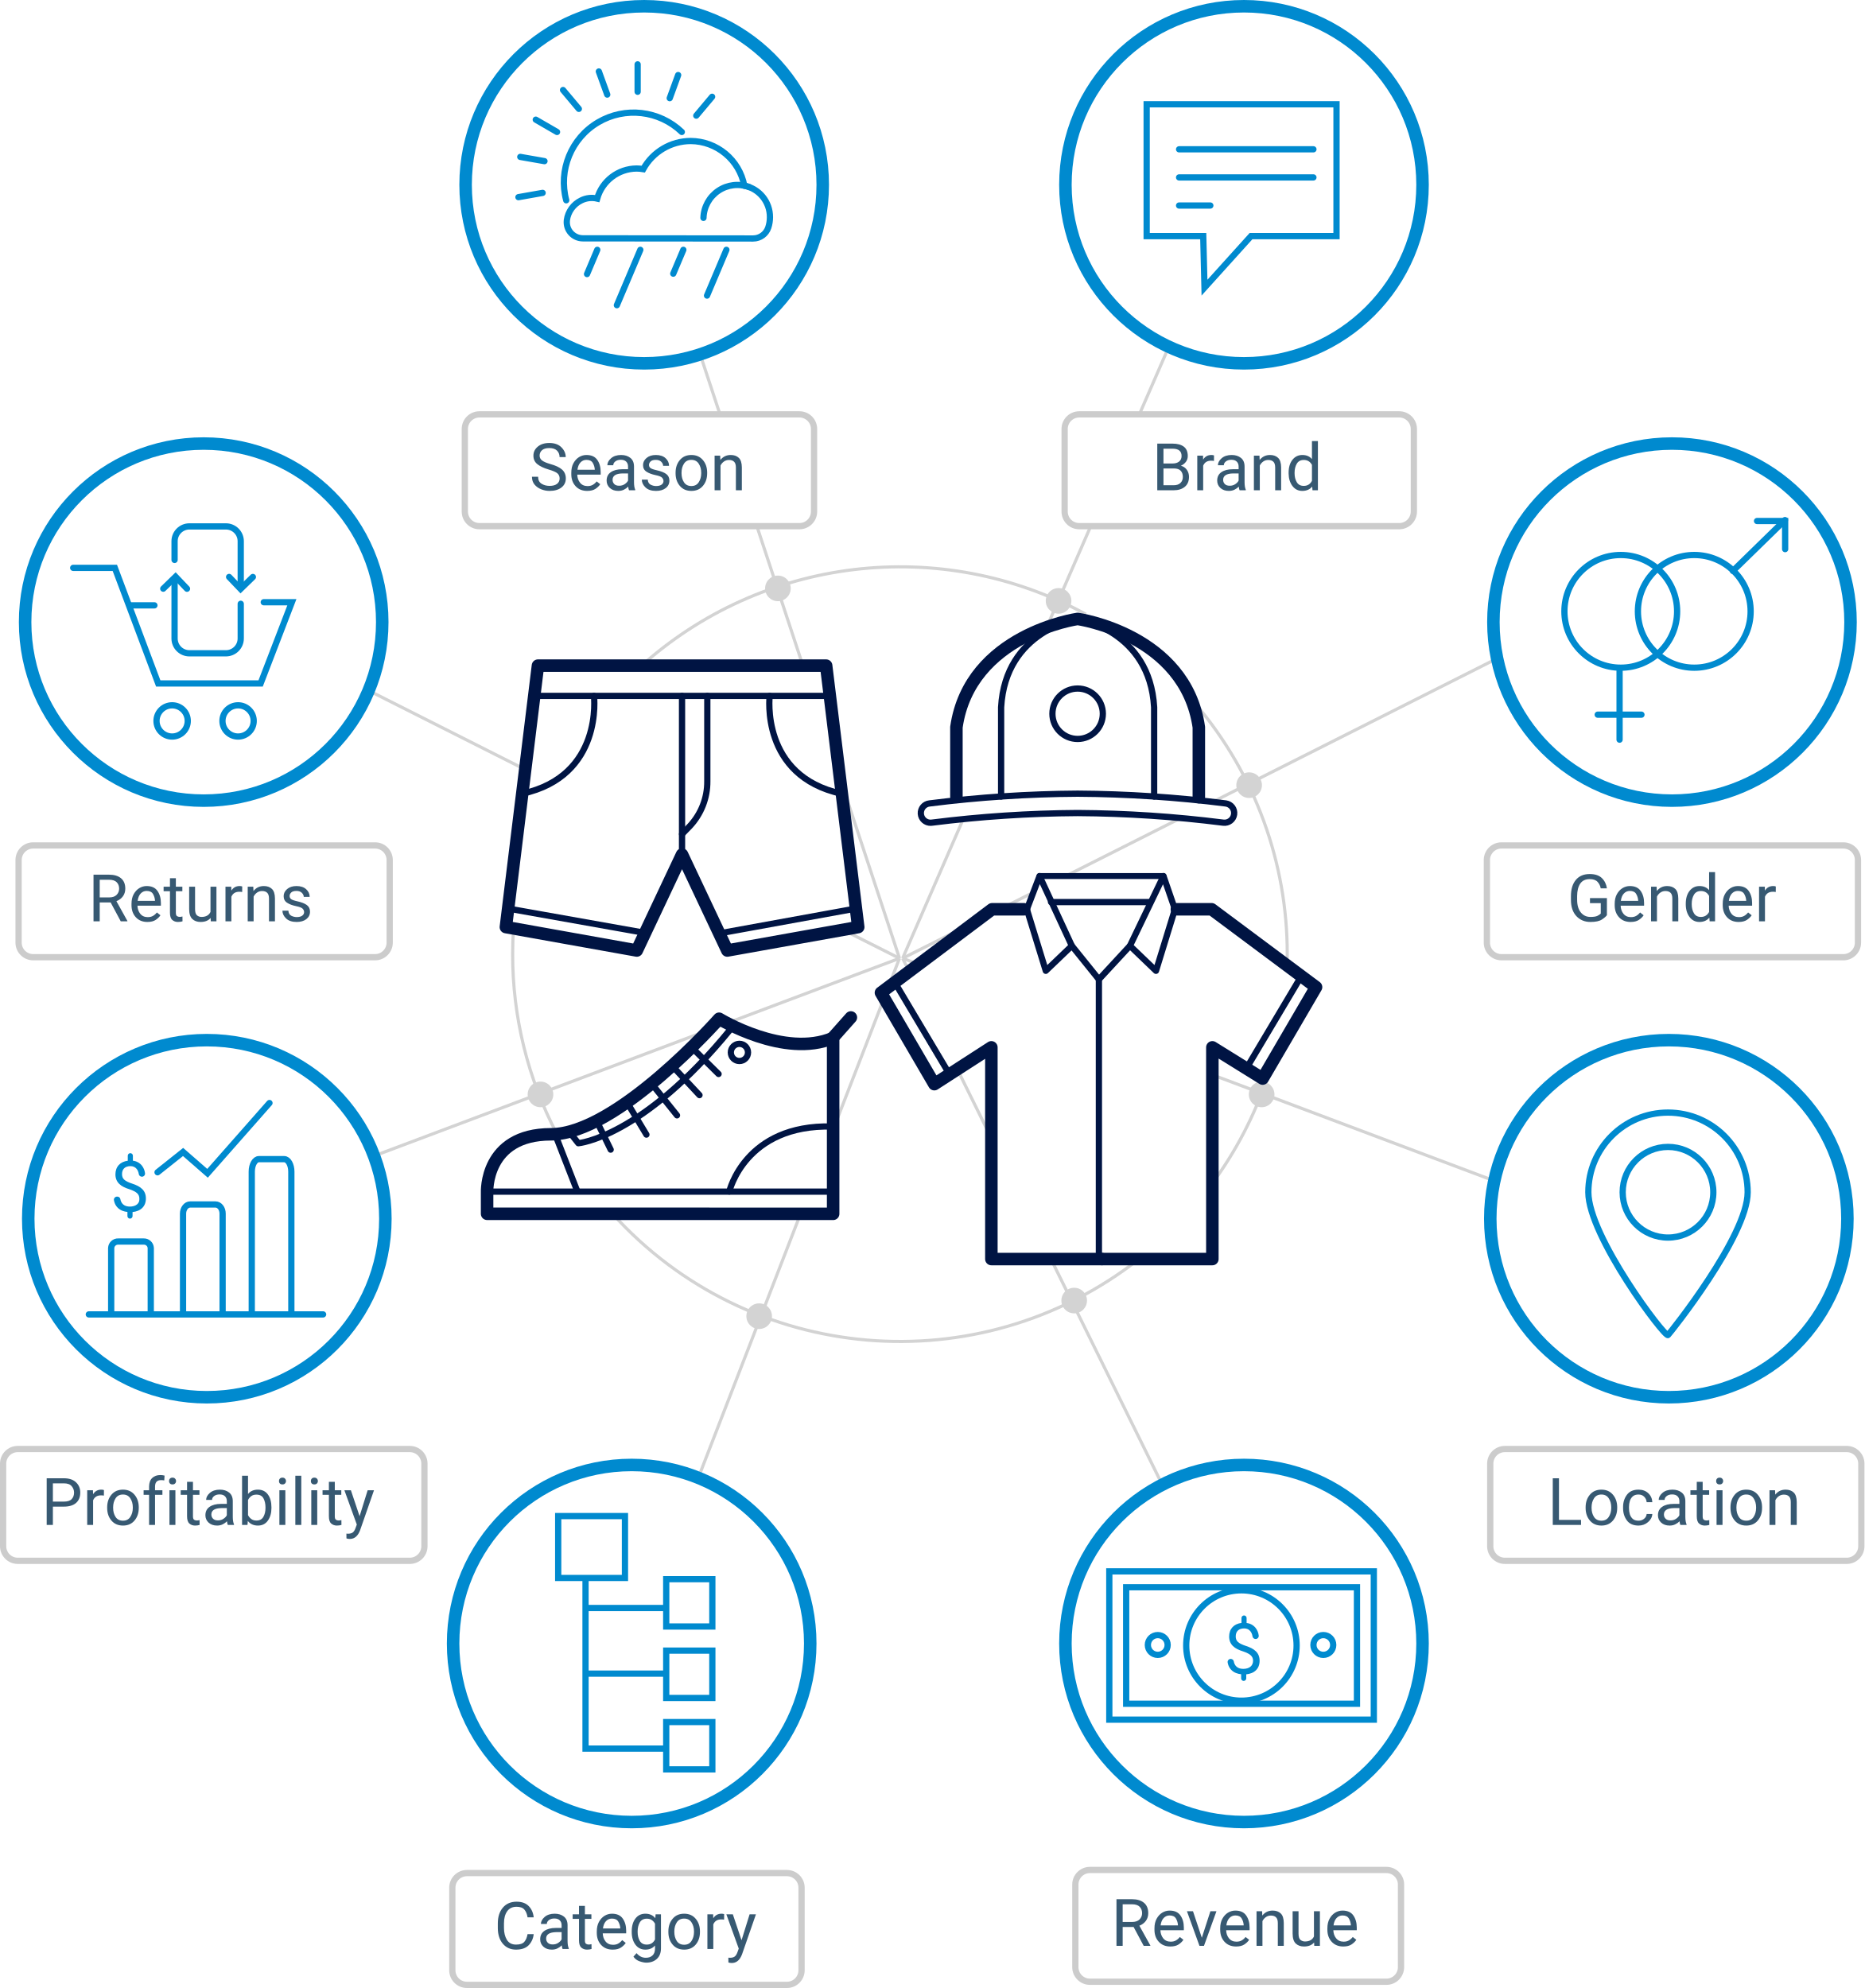
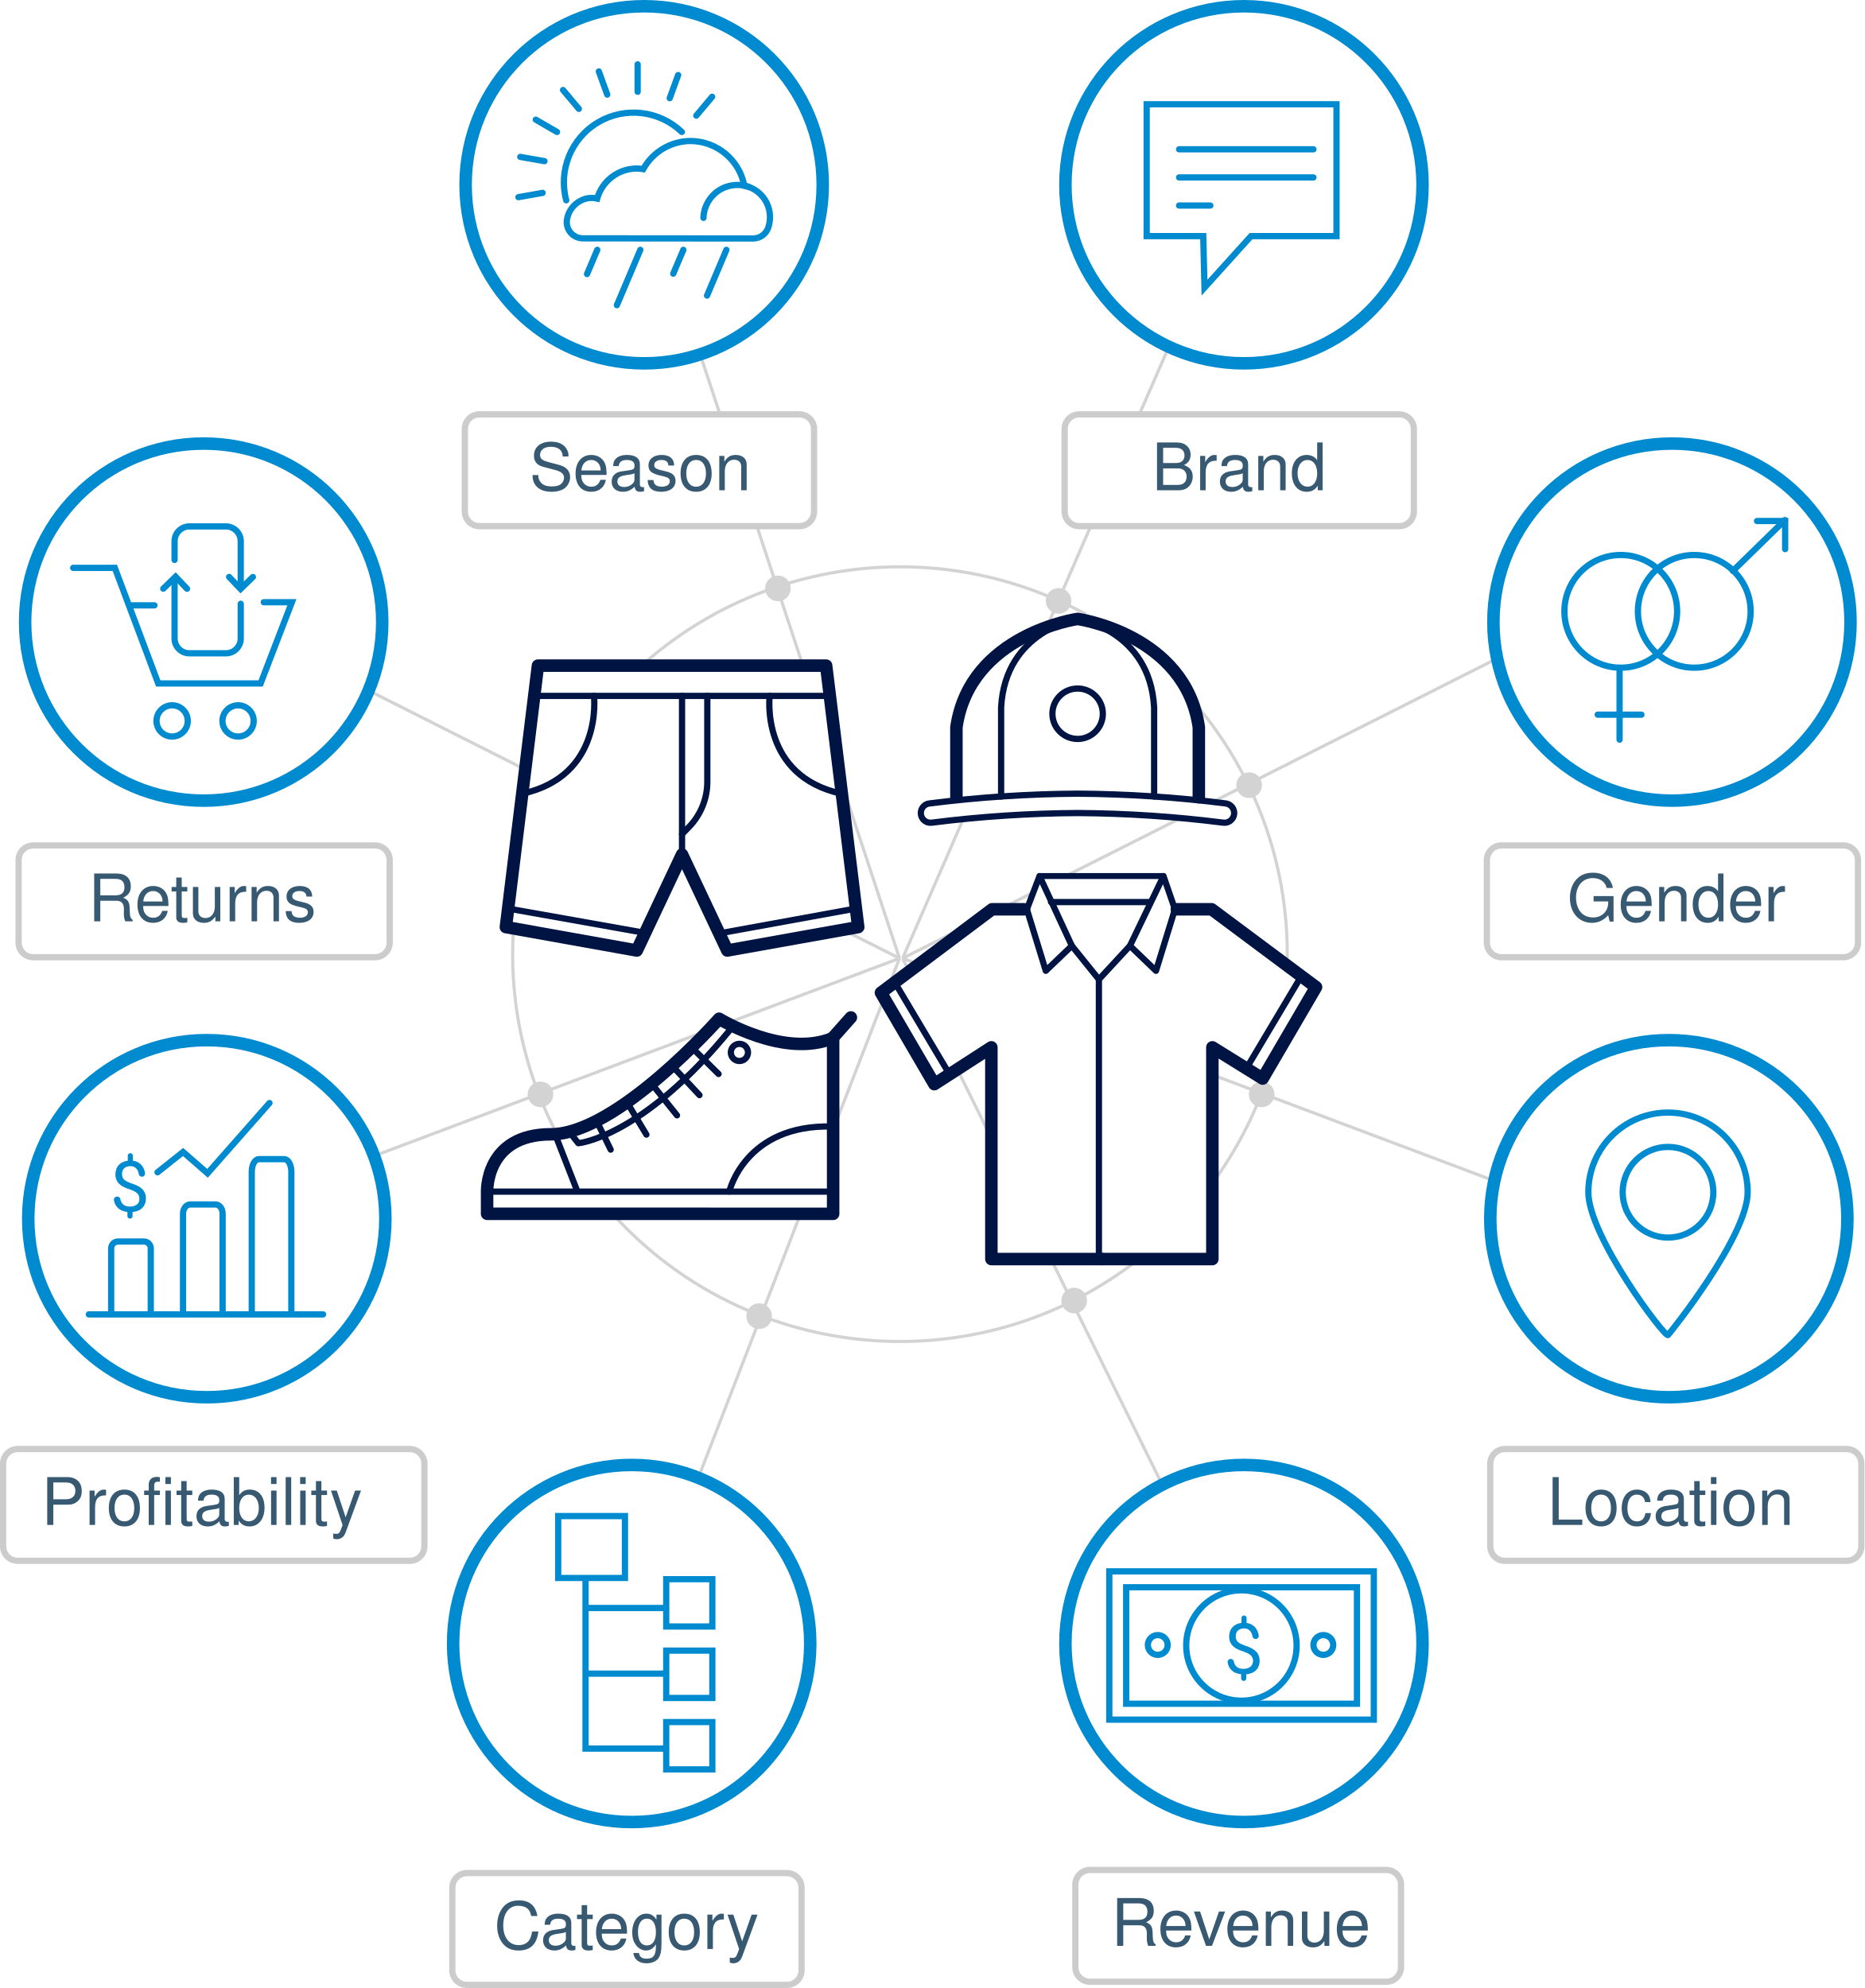
<svg xmlns="http://www.w3.org/2000/svg" viewBox="0 0 596.82 636.45">
  <defs>
-     <style>.cls-1,.cls-10,.cls-12,.cls-13,.cls-14,.cls-15,.cls-3,.cls-5,.cls-9{fill:none;}.cls-1{stroke:#d3d3d3;}.cls-1,.cls-10,.cls-14,.cls-15,.cls-3,.cls-5,.cls-9{stroke-miterlimit:10;}.cls-2{fill:#d3d3d3;}.cls-3{stroke:#ccc;}.cls-12,.cls-13,.cls-14,.cls-15,.cls-3,.cls-9{stroke-linecap:round;}.cls-10,.cls-13,.cls-15,.cls-3,.cls-9{stroke-width:2px;}.cls-4{font-size:21px;fill:#375972;font-family:Roboto-Medium, Roboto;}.cls-10,.cls-5,.cls-9{stroke:#008acf;}.cls-12,.cls-5{stroke-width:4px;}.cls-6{letter-spacing:0.01em;}.cls-7{letter-spacing:0em;}.cls-8{letter-spacing:-0.01em;}.cls-11{fill:#008acf;}.cls-12,.cls-13,.cls-14,.cls-15{stroke:#001443;}.cls-12,.cls-13{stroke-linejoin:round;}.cls-14{stroke-width:1.9px;}</style>
+     <style>
+       .cls-1,.cls-10,.cls-12,.cls-13,.cls-14,.cls-15,.cls-3,.cls-5,.cls-9{fill:none;}
+       .cls-1{stroke:#d3d3d3;}
+       .cls-1,.cls-10,.cls-14,.cls-15,.cls-3,.cls-5,.cls-9{stroke-miterlimit:10;}
+       .cls-2{fill:#d3d3d3;}
+       .cls-3{stroke:#ccc;}
+       .cls-12,.cls-13,.cls-14,.cls-15,.cls-3,.cls-9{stroke-linecap:round;}
+       .cls-10,.cls-13,.cls-15,.cls-3,.cls-9{stroke-width:2px;}
+       .cls-4{font-size:21px;fill:#375972;font-family:'Avenir Next W01','Helvetica Neue',Helvetica,Arial,sans-serif;}
+       .cls-10,.cls-5,.cls-9{stroke:#008acf;}
+       .cls-12,.cls-5{stroke-width:4px;}
+       .cls-6{letter-spacing:0.01em;}
+       .cls-7{letter-spacing:0em;}
+       .cls-8{letter-spacing:-0.01em;}
+       .cls-11{fill:#008acf;}
+       .cls-12,.cls-13,.cls-14,.cls-15{stroke:#001443;}
+       .cls-12,.cls-13{stroke-linejoin:round;}
+       .cls-14{stroke-width:1.9px;}
+     </style>
  </defs>
  <g id="Layer_2" data-name="Layer 2">
    <g id="Layer_1-2" data-name="Layer 1">
      <line class="cls-1" x1="388.92" y1="256.36" x2="479.23" y2="210.8" />
      <line class="cls-1" x1="341.44" y1="280.31" x2="377.61" y2="262.07" />
      <line class="cls-1" x1="288.93" y1="306.8" x2="330.66" y2="285.75" />
      <line class="cls-1" x1="364.72" y1="132.66" x2="374.14" y2="111.02" />
      <line class="cls-1" x1="335.37" y1="200.09" x2="348.92" y2="168.97" />
      <line class="cls-1" x1="288.93" y1="306.8" x2="308.33" y2="262.23" />
      <line class="cls-1" x1="388.08" y1="344.09" x2="478.33" y2="378.04" />
      <line class="cls-1" x1="288.93" y1="306.8" x2="293.92" y2="308.68" />
      <line class="cls-1" x1="336.41" y1="403.07" x2="372.04" y2="475.33" />
      <line class="cls-1" x1="306.49" y1="342.42" x2="317.34" y2="364.4" />
      <line class="cls-1" x1="288.93" y1="306.8" x2="291.02" y2="311.03" />
      <line class="cls-1" x1="168.12" y1="246.36" x2="118.01" y2="221.08" />
      <line class="cls-1" x1="287.93" y1="306.8" x2="269.9" y2="297.71" />
      <line class="cls-1" x1="230.47" y1="132.66" x2="224.13" y2="113.45" />
      <line class="cls-1" x1="257.01" y1="213.1" x2="242.45" y2="168.97" />
      <path class="cls-1" d="M257,213.1" />
      <line class="cls-1" x1="287.93" y1="306.8" x2="269.9" y2="252.16" />
      <line class="cls-1" x1="287.93" y1="306.8" x2="119.73" y2="370.07" />
      <line class="cls-1" x1="256.26" y1="388.59" x2="223.53" y2="473.11" />
      <line class="cls-1" x1="287.93" y1="306.8" x2="267.63" y2="359.21" />
      <path class="cls-1" d="M347.62,196.66a124.08,124.08,0,0,0-142.94,17.06" />
      <path class="cls-1" d="M412,309.14q.05-1.83.05-3.67a123.51,123.51,0,0,0-29.27-80" />
      <path class="cls-1" d="M388.29,378.53a123.64,123.64,0,0,0,17.27-33.24" />
      <path class="cls-1" d="M196.08,388.59a124,124,0,0,0,168.5,14.48" />
      <path class="cls-1" d="M164.37,297.24q-.27,4.08-.27,8.23A123.46,123.46,0,0,0,178.25,363" />
      <circle class="cls-2" cx="403.85" cy="350.37" r="4.1" />
      <circle class="cls-2" cx="343.85" cy="416.37" r="4.1" />
      <circle class="cls-2" cx="399.85" cy="251.37" r="4.1" />
      <circle class="cls-2" cx="338.85" cy="192.37" r="4.1" />
      <circle class="cls-2" cx="173.01" cy="350.37" r="4.1" />
      <circle class="cls-2" cx="243.01" cy="421.37" r="4.1" />
      <circle class="cls-2" cx="249.01" cy="188.37" r="4.1" />
      <rect class="cls-3" x="148.79" y="132.66" width="111.79" height="35.79" rx="4.68" ry="4.68" />
      <text class="cls-4" transform="translate(169.45 156.96)">Season</text>
      <rect class="cls-3" x="475.95" y="270.66" width="118.79" height="35.79" rx="4.68" ry="4.68" />
      <text class="cls-4" transform="translate(501.61 294.96)">Gender</text>
      <rect class="cls-3" x="477.03" y="463.9" width="118.79" height="35.79" rx="4.68" ry="4.68" />
      <text class="cls-4" transform="translate(495.31 488.2)">Location</text>
      <circle class="cls-5" cx="535.2" cy="199.16" r="57.16" />
      <circle class="cls-5" cx="534.2" cy="390.16" r="57.16" />
      <circle class="cls-5" cx="206.2" cy="59.16" r="57.16" />
      <rect class="cls-3" x="340.79" y="132.66" width="111.79" height="35.79" rx="4.68" ry="4.68" />
      <text class="cls-4" transform="translate(368.71 156.96)">Brand</text>
      <circle class="cls-5" cx="398.2" cy="59.16" r="57.16" />
      <rect class="cls-3" x="144.79" y="599.66" width="111.79" height="35.79" rx="4.68" ry="4.68" />
      <text class="cls-4" transform="translate(158.12 623.96)">Category</text>
      <rect class="cls-3" x="344.22" y="598.66" width="104.25" height="35.79" rx="4.68" ry="4.68" />
      <text class="cls-4" transform="translate(355.65 622.96)">Revenue</text>
      <circle class="cls-5" cx="398.2" cy="526.16" r="57.16" />
      <circle class="cls-5" cx="202.2" cy="526.16" r="57.16" />
      <rect class="cls-9" x="178.68" y="485.37" width="21.37" height="19.81" />
      <rect class="cls-9" x="213.26" y="505.57" width="14.76" height="15.15" />
      <rect class="cls-9" x="213.26" y="528.44" width="14.76" height="15.15" />
      <rect class="cls-9" x="213.26" y="551.31" width="14.76" height="15.15" />
      <polyline class="cls-9" points="187.43 505.8 187.43 559.8 212.43 559.8" />
      <line class="cls-9" x1="212.43" y1="535.8" x2="188.43" y2="535.8" />
      <line class="cls-9" x1="212.43" y1="514.8" x2="188.43" y2="514.8" />
      <rect class="cls-3" x="5.95" y="270.66" width="118.79" height="35.79" rx="4.68" ry="4.68" />
      <text class="cls-4" transform="translate(28.2 294.96)">Returns</text>
      <circle class="cls-5" cx="65.2" cy="199.16" r="57.16" />
      <rect class="cls-3" x="1" y="463.9" width="134.86" height="35.79" rx="4.68" ry="4.68" />
      <text class="cls-4" transform="translate(13.21 488.2)">Profitability</text>
      <circle class="cls-5" cx="66.2" cy="390.16" r="57.16" />
      <path class="cls-9" d="M559.43,381.69a25.5,25.5,0,1,0-51,0c0,14.08,24.57,46.66,25.5,45.72C534.59,426.75,559.43,395.77,559.43,381.69Z" />
      <circle class="cls-9" cx="533.93" cy="381.69" r="14.51" />
      <polygon class="cls-9" points="427.82 33.38 367.05 33.38 367.05 75.59 385.16 75.59 385.56 92.09 400.45 75.59 427.82 75.59 427.82 33.38" />
      <line class="cls-9" x1="377.43" y1="47.8" x2="420.43" y2="47.8" />
      <line class="cls-9" x1="377.43" y1="56.8" x2="420.43" y2="56.8" />
      <line class="cls-9" x1="377.43" y1="65.8" x2="387.43" y2="65.8" />
      <circle class="cls-9" cx="518.81" cy="195.72" r="18.04" />
      <circle class="cls-9" cx="542.34" cy="195.72" r="18.04" />
      <line class="cls-9" x1="554.7" y1="182.78" x2="571.37" y2="166.5" />
      <line class="cls-9" x1="518.43" y1="214.8" x2="518.43" y2="236.8" />
      <line class="cls-9" x1="511.43" y1="228.8" x2="525.43" y2="228.8" />
      <polyline class="cls-9" points="562.43 166.8 571.43 166.8 571.43 175.8" />
      <polyline class="cls-9" points="80.95 184.72 77.01 188.55 73.34 184.71" />
      <polyline class="cls-9" points="52.26 188.46 56.2 184.63 59.86 188.48" />
      <path class="cls-10" d="M48.26,421.53v-22A2.19,2.19,0,0,0,46,397.47H37.87a2.19,2.19,0,0,0-2.28,2.08v22" />
      <path class="cls-10" d="M71.26,421.53v-33c0-1.61-1-2.92-2.28-2.92H60.87c-1.25,0-2.28,1.32-2.28,2.92v33" />
      <path class="cls-10" d="M93.26,421.53V375.1c0-2.18-1-4-2.28-4H82.87c-1.25,0-2.28,1.78-2.28,4v46.43" />
      <line class="cls-9" x1="28.43" y1="420.8" x2="103.43" y2="420.8" />
      <path class="cls-11" d="M44.61,383.71a2.47,2.47,0,0,0-.17-.92,2.28,2.28,0,0,0-.54-.78,4,4,0,0,0-1-.67,9.89,9.89,0,0,0-1.45-.6,11.59,11.59,0,0,1-1.88-.74,5.71,5.71,0,0,1-1.42-1,4,4,0,0,1-.89-1.32,4.53,4.53,0,0,1-.31-1.73,4.84,4.84,0,0,1,.28-1.67,3.88,3.88,0,0,1,.79-1.31,4,4,0,0,1,1.24-.9,5.25,5.25,0,0,1,1.64-.46V370a.82.82,0,0,1,.82-.82h0a.82.82,0,0,1,.82.82v1.6a4.25,4.25,0,0,1,2.88,1.56,4.9,4.9,0,0,1,1,2.43,1,1,0,0,1-1,1.13h0a1,1,0,0,1-1-.89,4.32,4.32,0,0,0-.1-.47,3.18,3.18,0,0,0-.52-1.07,2.44,2.44,0,0,0-.86-.71,2.62,2.62,0,0,0-1.18-.25,3.47,3.47,0,0,0-1.2.19,2.24,2.24,0,0,0-.84.52,2.14,2.14,0,0,0-.5.81,3.17,3.17,0,0,0-.16,1,2.77,2.77,0,0,0,.15,1,2.05,2.05,0,0,0,.52.78,4.1,4.1,0,0,0,1,.67,10.25,10.25,0,0,0,1.52.61,12.65,12.65,0,0,1,1.89.77,5.59,5.59,0,0,1,1.39,1,3.84,3.84,0,0,1,.87,1.3,4.56,4.56,0,0,1,.3,1.71,4.69,4.69,0,0,1-.3,1.72,3.74,3.74,0,0,1-.86,1.31,4.19,4.19,0,0,1-1.35.88,6.14,6.14,0,0,1-1.76.43v1.29a.82.82,0,0,1-.82.82h0a.82.82,0,0,1-.82-.82V388a5.94,5.94,0,0,1-1.64-.39,4.27,4.27,0,0,1-1.4-.89,4.18,4.18,0,0,1-1-1.48,4.81,4.81,0,0,1-.29-1.08,1,1,0,0,1,1-1.07h.13a1,1,0,0,1,.95.84,3,3,0,0,0,.21.72,2.54,2.54,0,0,0,1.71,1.49,4.29,4.29,0,0,0,1.1.14,4.36,4.36,0,0,0,1.31-.18,2.79,2.79,0,0,0,1-.52,2.23,2.23,0,0,0,.61-.82A2.67,2.67,0,0,0,44.61,383.71Z" />
      <polyline class="cls-9" points="50.43 375.3 58.6 368.8 66.43 375.63 86.26 353.13" />
      <path class="cls-9" d="M55.88,186v18.42a4.74,4.74,0,0,0,4.73,4.73H72.33a4.74,4.74,0,0,0,4.73-4.73V193.3" />
      <path class="cls-9" d="M77.06,187.73V173.26a4.74,4.74,0,0,0-4.73-4.73H60.61a4.74,4.74,0,0,0-4.73,4.73v6" />
      <polyline class="cls-9" points="23.43 181.8 36.76 181.8 50.65 218.8 83.43 218.8 93.43 192.8 84.43 192.8" />
      <circle class="cls-9" cx="55.1" cy="230.8" r="5" />
      <circle class="cls-9" cx="76.21" cy="230.8" r="5" />
      <line class="cls-9" x1="49.43" y1="193.8" x2="41.43" y2="193.8" />
      <rect class="cls-9" x="355.09" y="503.07" width="84.67" height="47.46" />
      <rect class="cls-9" x="360.49" y="508.15" width="73.88" height="37.3" />
      <circle class="cls-9" cx="397.38" cy="526.8" r="17.67" />
      <path class="cls-11" d="M401.11,531.67a2.47,2.47,0,0,0-.17-.92,2.28,2.28,0,0,0-.54-.78,4,4,0,0,0-1-.67,9.89,9.89,0,0,0-1.45-.6,11.59,11.59,0,0,1-1.88-.74,5.71,5.71,0,0,1-1.42-1,4,4,0,0,1-.89-1.32,4.53,4.53,0,0,1-.31-1.73,4.84,4.84,0,0,1,.28-1.67,3.88,3.88,0,0,1,.79-1.31,4,4,0,0,1,1.24-.9,5.25,5.25,0,0,1,1.64-.46V518a.82.82,0,0,1,.82-.82h0a.82.82,0,0,1,.82.82v1.6a4.25,4.25,0,0,1,2.88,1.56,4.9,4.9,0,0,1,1,2.43,1,1,0,0,1-1,1.13h0a1,1,0,0,1-1-.89,4.32,4.32,0,0,0-.1-.47,3.18,3.18,0,0,0-.52-1.07,2.44,2.44,0,0,0-.86-.71,2.62,2.62,0,0,0-1.18-.25,3.47,3.47,0,0,0-1.2.19,2.24,2.24,0,0,0-.84.52,2.14,2.14,0,0,0-.5.81,3.17,3.17,0,0,0-.16,1,2.77,2.77,0,0,0,.15,1,2.05,2.05,0,0,0,.52.78,4.1,4.1,0,0,0,1,.67,10.25,10.25,0,0,0,1.52.61,12.65,12.65,0,0,1,1.89.77,5.59,5.59,0,0,1,1.39,1,3.84,3.84,0,0,1,.87,1.3,4.56,4.56,0,0,1,.3,1.71,4.69,4.69,0,0,1-.3,1.72,3.74,3.74,0,0,1-.86,1.31,4.19,4.19,0,0,1-1.35.88,6.14,6.14,0,0,1-1.76.43v1.29a.82.82,0,0,1-.82.82h0a.82.82,0,0,1-.82-.82V536a5.94,5.94,0,0,1-1.64-.39,4.27,4.27,0,0,1-1.4-.89,4.18,4.18,0,0,1-1-1.48,4.81,4.81,0,0,1-.29-1.08,1,1,0,0,1,1-1.07H394a1,1,0,0,1,.95.84,3,3,0,0,0,.21.72,2.54,2.54,0,0,0,1.71,1.49,4.29,4.29,0,0,0,1.1.14,4.36,4.36,0,0,0,1.31-.18,2.79,2.79,0,0,0,1-.52,2.23,2.23,0,0,0,.61-.82A2.67,2.67,0,0,0,401.11,531.67Z" />
      <circle class="cls-9" cx="370.6" cy="526.63" r="3.17" />
      <circle class="cls-9" cx="423.6" cy="526.63" r="3.17" />
      <path class="cls-9" d="M218.25,42.25a22.32,22.32,0,0,0-37,21.87" />
      <line class="cls-9" x1="204.11" y1="29.38" x2="204.11" y2="20.6" />
      <line class="cls-9" x1="194.38" y1="30.28" x2="191.69" y2="22.88" />
      <line class="cls-9" x1="185.29" y1="34.85" x2="180.23" y2="28.82" />
      <line class="cls-9" x1="178.31" y1="42.25" x2="171.5" y2="38.31" />
      <line class="cls-9" x1="174.29" y1="51.59" x2="166.54" y2="50.23" />
      <line class="cls-9" x1="173.7" y1="61.75" x2="165.95" y2="63.12" />
      <line class="cls-9" x1="222.88" y1="37.02" x2="227.95" y2="30.98" />
      <line class="cls-9" x1="214.38" y1="31.43" x2="217.08" y2="24.03" />
      <path class="cls-9" d="M241.08,76.35a5.12,5.12,0,0,0,4.85-3.51,10.41,10.41,0,0,0,.53-3.3,10.22,10.22,0,0,0-8.21-10.1A17.61,17.61,0,0,0,221.1,45.14a17.42,17.42,0,0,0-15.2,9,12.92,12.92,0,0,0-2.12-.19,13.21,13.21,0,0,0-12.62,9.62,7.54,7.54,0,0,0-5.11.59,8.26,8.26,0,0,0-4.6,6.33v.1a5.16,5.16,0,0,0,5.11,5.71Z" />
      <path class="cls-9" d="M225.18,69.75a10.86,10.86,0,0,1,14.67-9.85" />
      <line class="cls-9" x1="191.19" y1="79.98" x2="187.91" y2="87.74" />
      <line class="cls-9" x1="204.97" y1="79.98" x2="197.46" y2="97.71" />
      <line class="cls-9" x1="218.74" y1="79.98" x2="215.51" y2="87.61" />
      <line class="cls-9" x1="232.52" y1="79.98" x2="226.32" y2="94.63" />
      <path class="cls-12" d="M266.54,388.37" />
      <path class="cls-12" d="M155.92,388.59v-6.83s-.82-18.62,20.4-18.62,53.87-37,53.87-37,20.88,12.82,36.5,6.15v56.31Z" />
      <line class="cls-13" x1="177.67" y1="363.07" x2="184.69" y2="381.09" />
      <line class="cls-13" x1="191.15" y1="359.21" x2="195.48" y2="368.05" />
      <path class="cls-13" d="M233.45,381.46s5-21.54,32.86-20.81" />
      <line class="cls-12" x1="266.55" y1="332.28" x2="272.37" y2="325.73" />
      <line class="cls-13" x1="155.92" y1="381.49" x2="266.69" y2="381.49" />
      <line class="cls-13" x1="200.92" y1="353.27" x2="206.92" y2="363.24" />
      <line class="cls-13" x1="208.82" y1="347.23" x2="216.71" y2="357.07" />
      <line class="cls-13" x1="215.21" y1="341.28" x2="223.91" y2="350.6" />
      <line class="cls-13" x1="221.69" y1="335.6" x2="230.02" y2="343.83" />
      <circle class="cls-13" cx="236.69" cy="336.93" r="2.75" />
      <path class="cls-13" d="M233.94,329.39C205.53,364.27,185.12,366,185.12,366l-3.37-4.26" />
      <polyline class="cls-12" points="327.8 291.1 317.57 291.1 281.99 317.81 299.08 347.09 317.34 335.3 317.34 403.08 352.69 403.08" />
      <polygon class="cls-13" points="332.76 280.47 343.1 302.8 334.76 310.8 328.7 291.1 332.76 280.47" />
      <polygon class="cls-13" points="372.43 280.47 361.7 302.8 370.03 310.8 376.1 291.1 372.43 280.47" />
      <polyline class="cls-12" points="352.74 403.08 388.08 403.08 388.08 335.3 404.18 345.3 421.27 316.02 387.85 291.1 376.72 291.1" />
      <line class="cls-13" x1="286.41" y1="314.49" x2="303.95" y2="343.95" />
      <line class="cls-13" x1="416.44" y1="312.7" x2="398.9" y2="342.16" />
      <path class="cls-12" d="M383.75,255.21v-22.4c-4.31-29.83-38.8-34.66-38.8-34.66s-34.49,4.83-38.8,34.66v22.34" />
      <path class="cls-13" d="M344.95,198.15s-23.11,3.62-24.49,28.28V255" />
      <path class="cls-13" d="M344.95,198.15s23.11,3.62,24.49,28.28V255" />
      <circle class="cls-13" cx="344.95" cy="228.5" r="8.07" />
      <path class="cls-13" d="M297.93,263.4a3.1,3.1,0,0,1-.42-6.18,396.68,396.68,0,0,1,47.44-3.13,396.66,396.66,0,0,1,47.44,3.13,3.1,3.1,0,0,1-.85,6.15,389.93,389.93,0,0,0-46.59-3.08,389.67,389.67,0,0,0-46.59,3.07A3.08,3.08,0,0,1,297.93,263.4Z" />
      <polygon class="cls-12" points="264.45 213.1 218.32 213.1 172.2 213.1 161.93 296.8 203.84 304.3 218.32 273.58 232.81 304.3 274.72 296.8 264.45 213.1" />
      <line class="cls-13" x1="171.01" y1="222.79" x2="265.3" y2="222.79" />
      <line class="cls-13" x1="218.32" y1="274.79" x2="218.32" y2="222.79" />
      <path class="cls-13" d="M226.41,222.79v27.34a20.74,20.74,0,0,1-5.66,14.41l-2.43,2.5" />
      <path class="cls-13" d="M190.13,222.79s3.1,25.68-23,31.31" />
      <path class="cls-13" d="M246.37,222.79s-3.1,25.68,23,31.31" />
      <line class="cls-13" x1="162.66" y1="290.87" x2="206.53" y2="298.67" />
      <line class="cls-13" x1="273.95" y1="290.87" x2="231.07" y2="298.67" />
      <line class="cls-14" x1="332.76" y1="280.47" x2="372.43" y2="280.47" />
      <polyline class="cls-15" points="351.76 403.8 351.76 313.55 361.7 302.8" />
      <line class="cls-15" x1="343.1" y1="302.8" x2="351.76" y2="313.55" />
      <line class="cls-15" x1="336.43" y1="288.8" x2="368.18" y2="288.8" />
    </g>
  </g>
</svg>
